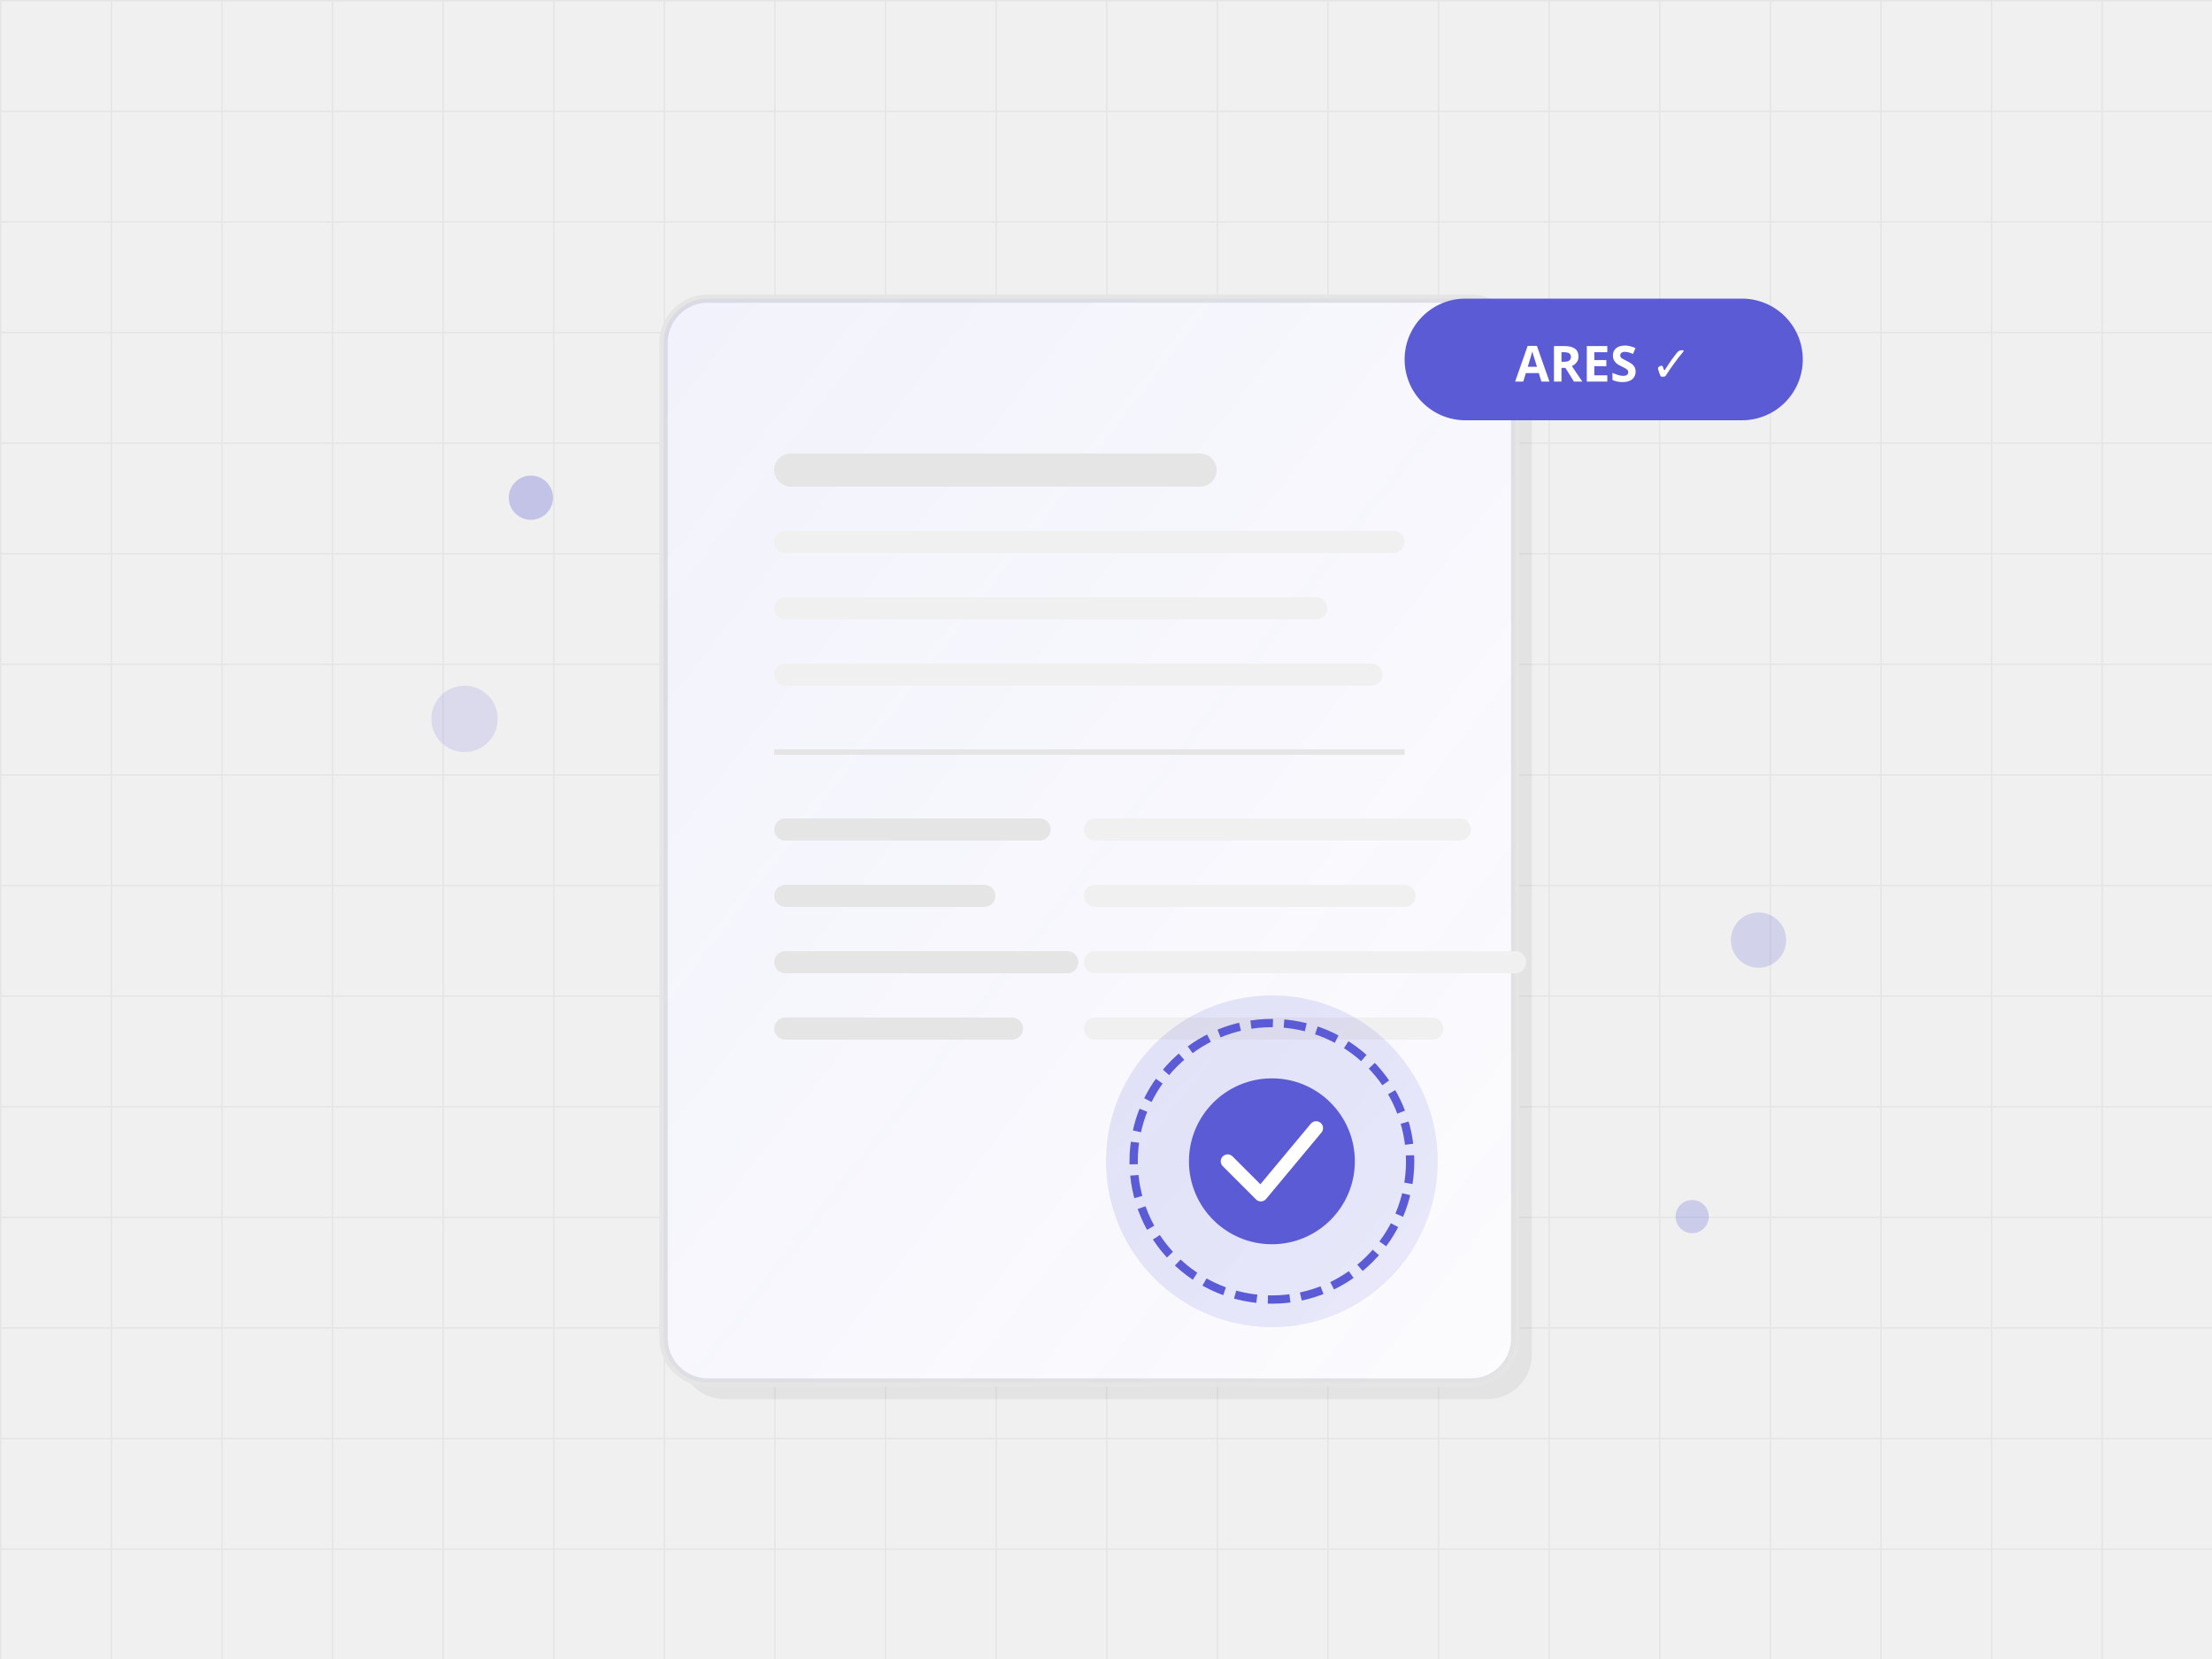
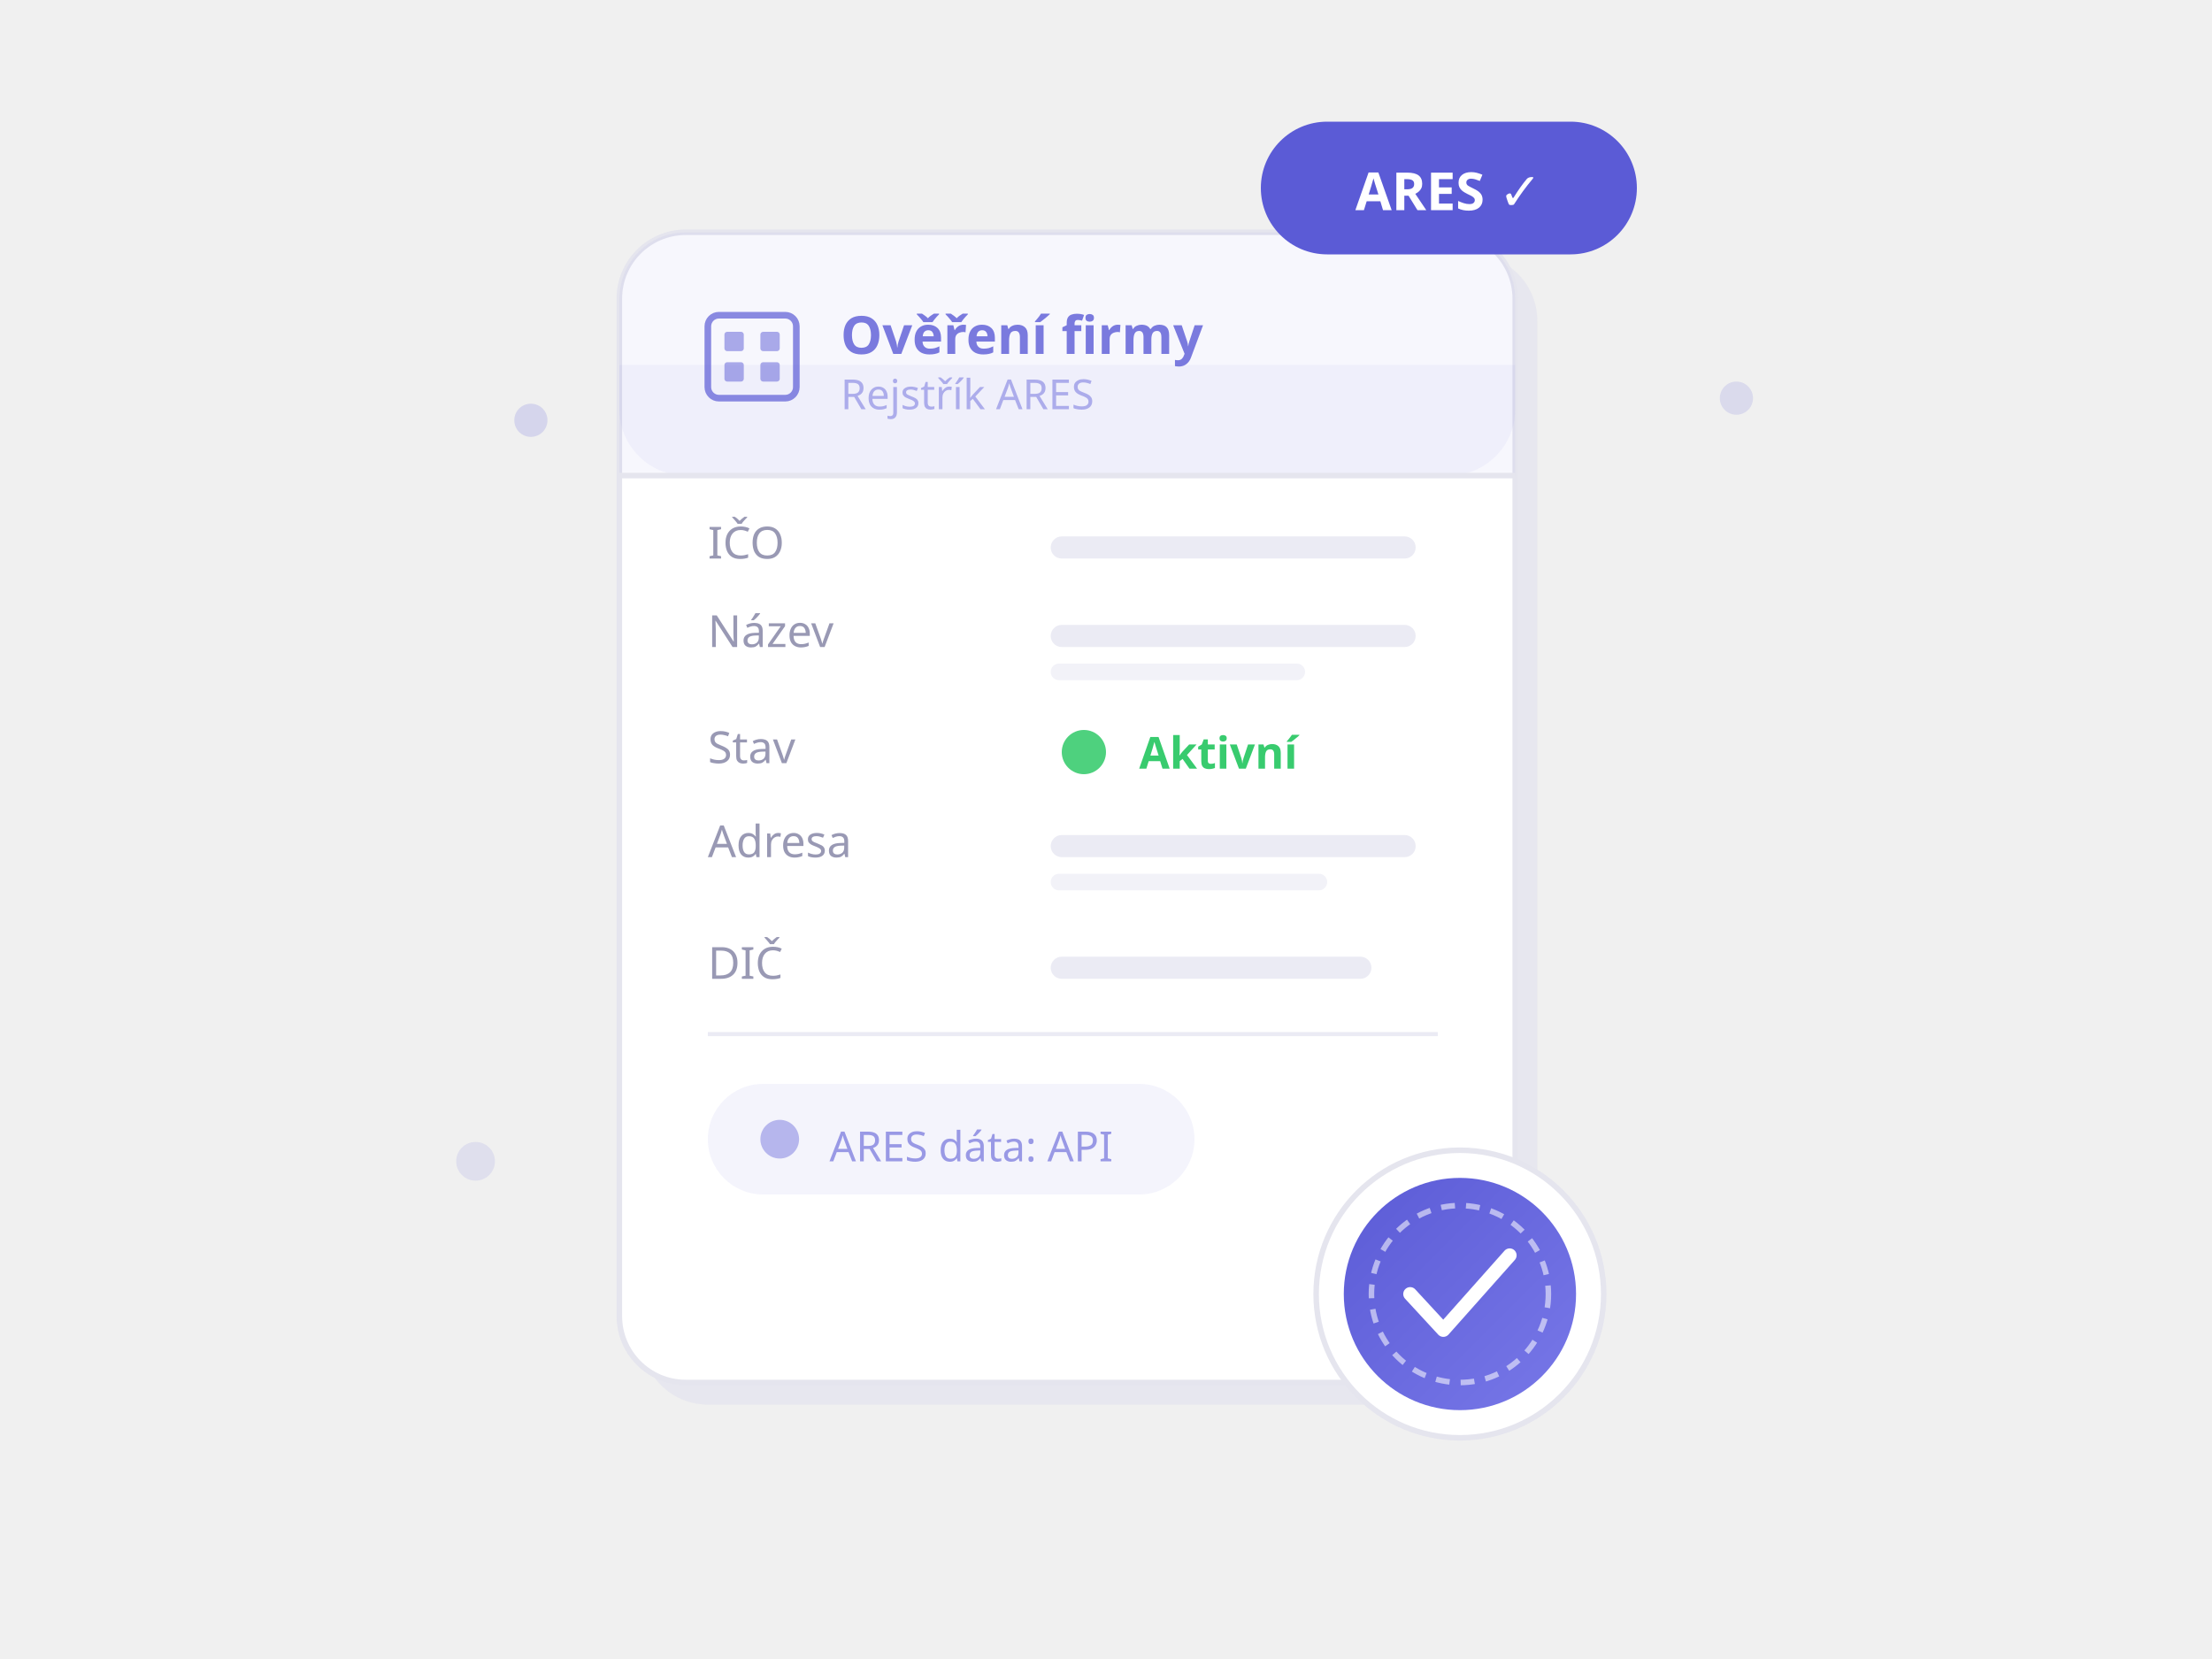
<svg xmlns="http://www.w3.org/2000/svg" viewBox="0 0 400 300" fill="none">
  <defs>
-     <pattern id="grid" width="20" height="20" patternUnits="userSpaceOnUse">
-       <path d="M 20 0 L 0 0 0 20" fill="none" stroke="#E5E5E5" stroke-width="0.5" />
+     <pattern id="dots" width="16" height="16" patternUnits="userSpaceOnUse">
+       <circle cx="1" cy="1" r="0.75" fill="#E2E2EA" />
    </pattern>
-     <linearGradient id="docGrad" x1="0" y1="0" x2="1" y2="1">
-       <stop offset="0%" stop-color="#5B5BD6" stop-opacity="0.08" />
-       <stop offset="100%" stop-color="#5B5BD6" stop-opacity="0.02" />
-     </linearGradient>
-     <linearGradient id="sealGrad" x1="0" y1="0" x2="1" y2="1">
+     <linearGradient id="seal" x1="0" y1="0" x2="1" y2="1">
      <stop offset="0%" stop-color="#5B5BD6" />
-       <stop offset="100%" stop-color="#7C7CE8" />
+       <stop offset="100%" stop-color="#7878E8" />
    </linearGradient>
  </defs>
-   <rect width="400" height="300" fill="url(#grid)" />
-   <rect x="123" y="57" width="154" height="196" rx="8" fill="#0f0f0f" opacity="0.06" />
-   <rect x="120" y="54" width="154" height="196" rx="8" fill="white" stroke="#E5E5E5" stroke-width="1.5" />
-   <rect x="120" y="54" width="154" height="196" rx="8" fill="url(#docGrad)" />
-   <rect x="140" y="82" width="80" height="6" rx="3" fill="#E5E5E5" />
-   <rect x="140" y="96" width="114" height="4" rx="2" fill="#F0F0F0" />
-   <rect x="140" y="108" width="100" height="4" rx="2" fill="#F0F0F0" />
-   <rect x="140" y="120" width="110" height="4" rx="2" fill="#F0F0F0" />
-   <line x1="140" y1="136" x2="254" y2="136" stroke="#E5E5E5" stroke-width="1" />
-   <rect x="140" y="148" width="50" height="4" rx="2" fill="#E5E5E5" />
-   <rect x="196" y="148" width="70" height="4" rx="2" fill="#F0F0F0" />
-   <rect x="140" y="160" width="40" height="4" rx="2" fill="#E5E5E5" />
-   <rect x="196" y="160" width="60" height="4" rx="2" fill="#F0F0F0" />
-   <rect x="140" y="172" width="55" height="4" rx="2" fill="#E5E5E5" />
-   <rect x="196" y="172" width="80" height="4" rx="2" fill="#F0F0F0" />
-   <rect x="140" y="184" width="45" height="4" rx="2" fill="#E5E5E5" />
-   <rect x="196" y="184" width="65" height="4" rx="2" fill="#F0F0F0" />
-   <circle cx="230" cy="210" r="30" fill="url(#sealGrad)" opacity="0.15" />
-   <circle cx="230" cy="210" r="25" fill="none" stroke="#5B5BD6" stroke-width="1.5" stroke-dasharray="4 2" />
-   <circle cx="230" cy="210" r="15" fill="#5B5BD6" />
-   <path d="M222 210 L228 216 L238 204" stroke="white" stroke-width="2.5" stroke-linecap="round" stroke-linejoin="round" />
-   <rect x="254" y="54" width="72" height="22" rx="11" fill="#5B5BD6" />
-   <text x="290" y="69" font-family="system-ui, sans-serif" font-size="9" font-weight="600" fill="white" text-anchor="middle">ARES ✓</text>
-   <circle cx="96" cy="90" r="4" fill="#5B5BD6" opacity="0.3" />
-   <circle cx="84" cy="130" r="6" fill="#5B5BD6" opacity="0.15" />
-   <circle cx="318" cy="170" r="5" fill="#5B5BD6" opacity="0.2" />
-   <circle cx="306" cy="220" r="3" fill="#5B5BD6" opacity="0.25" />
+   <rect x="116" y="46" width="162" height="208" rx="12" fill="#5B5BD6" opacity="0.06" />
+   <rect x="112" y="42" width="162" height="208" rx="12" fill="white" stroke="#E5E5EE" stroke-width="1" />
+   <rect x="112" y="42" width="162" height="44" rx="12" fill="#5B5BD6" opacity="0.05" />
+   <rect x="112" y="66" width="162" height="20" fill="#5B5BD6" opacity="0.05" />
+   <g transform="translate(128,57)">
+     <rect width="16" height="15" rx="2" stroke="#5B5BD6" stroke-width="1.2" opacity="0.7" />
+     <rect x="3" y="3" width="3.5" height="3.5" rx="0.5" fill="#5B5BD6" opacity="0.5" />
+     <rect x="9.5" y="3" width="3.5" height="3.5" rx="0.5" fill="#5B5BD6" opacity="0.5" />
+     <rect x="3" y="8.5" width="3.5" height="3.5" rx="0.5" fill="#5B5BD6" opacity="0.5" />
+     <rect x="9.5" y="8.5" width="3.5" height="3.5" rx="0.5" fill="#5B5BD6" opacity="0.5" />
+   </g>
+   <text x="152" y="64" font-family="system-ui,sans-serif" font-size="9.5" font-weight="700" fill="#5B5BD6" opacity="0.8">Ověření firmy</text>
+   <text x="152" y="74" font-family="system-ui,sans-serif" font-size="7.5" fill="#5B5BD6" opacity="0.45">Rejstřík ARES</text>
+   <line x1="112" y1="86" x2="274" y2="86" stroke="#E5E5EE" stroke-width="1" />
+   <text x="128" y="101" font-family="system-ui,sans-serif" font-size="8" fill="#9999B4" font-weight="500">IČO</text>
+   <rect x="190" y="97" width="66" height="4" rx="2" fill="#EBEBF4" />
+   <text x="128" y="117" font-family="system-ui,sans-serif" font-size="8" fill="#9999B4" font-weight="500">Název</text>
+   <rect x="190" y="113" width="66" height="4" rx="2" fill="#EBEBF4" />
+   <rect x="190" y="120" width="46" height="3" rx="1.5" fill="#F2F2F8" />
+   <text x="128" y="138" font-family="system-ui,sans-serif" font-size="8" fill="#9999B4" font-weight="500">Stav</text>
+   <circle cx="196" cy="136" r="4" fill="#22C55E" opacity="0.8" />
+   <text x="206" y="139" font-family="system-ui,sans-serif" font-size="8" fill="#22C55E" font-weight="600" opacity="0.9">Aktivní</text>
+   <text x="128" y="155" font-family="system-ui,sans-serif" font-size="8" fill="#9999B4" font-weight="500">Adresa</text>
+   <rect x="190" y="151" width="66" height="4" rx="2" fill="#EBEBF4" />
+   <rect x="190" y="158" width="50" height="3" rx="1.5" fill="#F2F2F8" />
+   <text x="128" y="177" font-family="system-ui,sans-serif" font-size="8" fill="#9999B4" font-weight="500">DIČ</text>
+   <rect x="190" y="173" width="58" height="4" rx="2" fill="#EBEBF4" />
+   <line x1="128" y1="187" x2="260" y2="187" stroke="#EBEBF4" stroke-width="0.75" />
+   <rect x="128" y="196" width="88" height="20" rx="10" fill="#5B5BD6" opacity="0.07" />
+   <circle cx="141" cy="206" r="3.5" fill="#5B5BD6" opacity="0.4" />
+   <text x="150" y="210" font-family="system-ui,sans-serif" font-size="7.5" fill="#5B5BD6" opacity="0.6" font-weight="500">ARES dáta: API</text>
+   <circle cx="264" cy="234" r="26" fill="white" stroke="#E5E5EE" stroke-width="1" />
+   <circle cx="264" cy="234" r="21" fill="url(#seal)" />
+   <circle cx="264" cy="234" r="16" fill="none" stroke="white" stroke-width="1" stroke-dasharray="2.5 2" opacity="0.55" />
+   <path d="M255 234 L261 240.5 L273 227" stroke="white" stroke-width="2.5" stroke-linecap="round" stroke-linejoin="round" />
+   <rect x="228" y="22" width="68" height="24" rx="12" fill="#5B5BD6" />
+   <text x="262" y="38" font-family="system-ui,sans-serif" font-size="9.5" font-weight="700" fill="white" text-anchor="middle">ARES ✓</text>
+   <circle cx="96" cy="76" r="3" fill="#5B5BD6" opacity="0.18" />
+   <circle cx="86" cy="210" r="3.5" fill="#5B5BD6" opacity="0.12" />
+   <circle cx="314" cy="72" r="3" fill="#5B5BD6" opacity="0.15" />
</svg>
